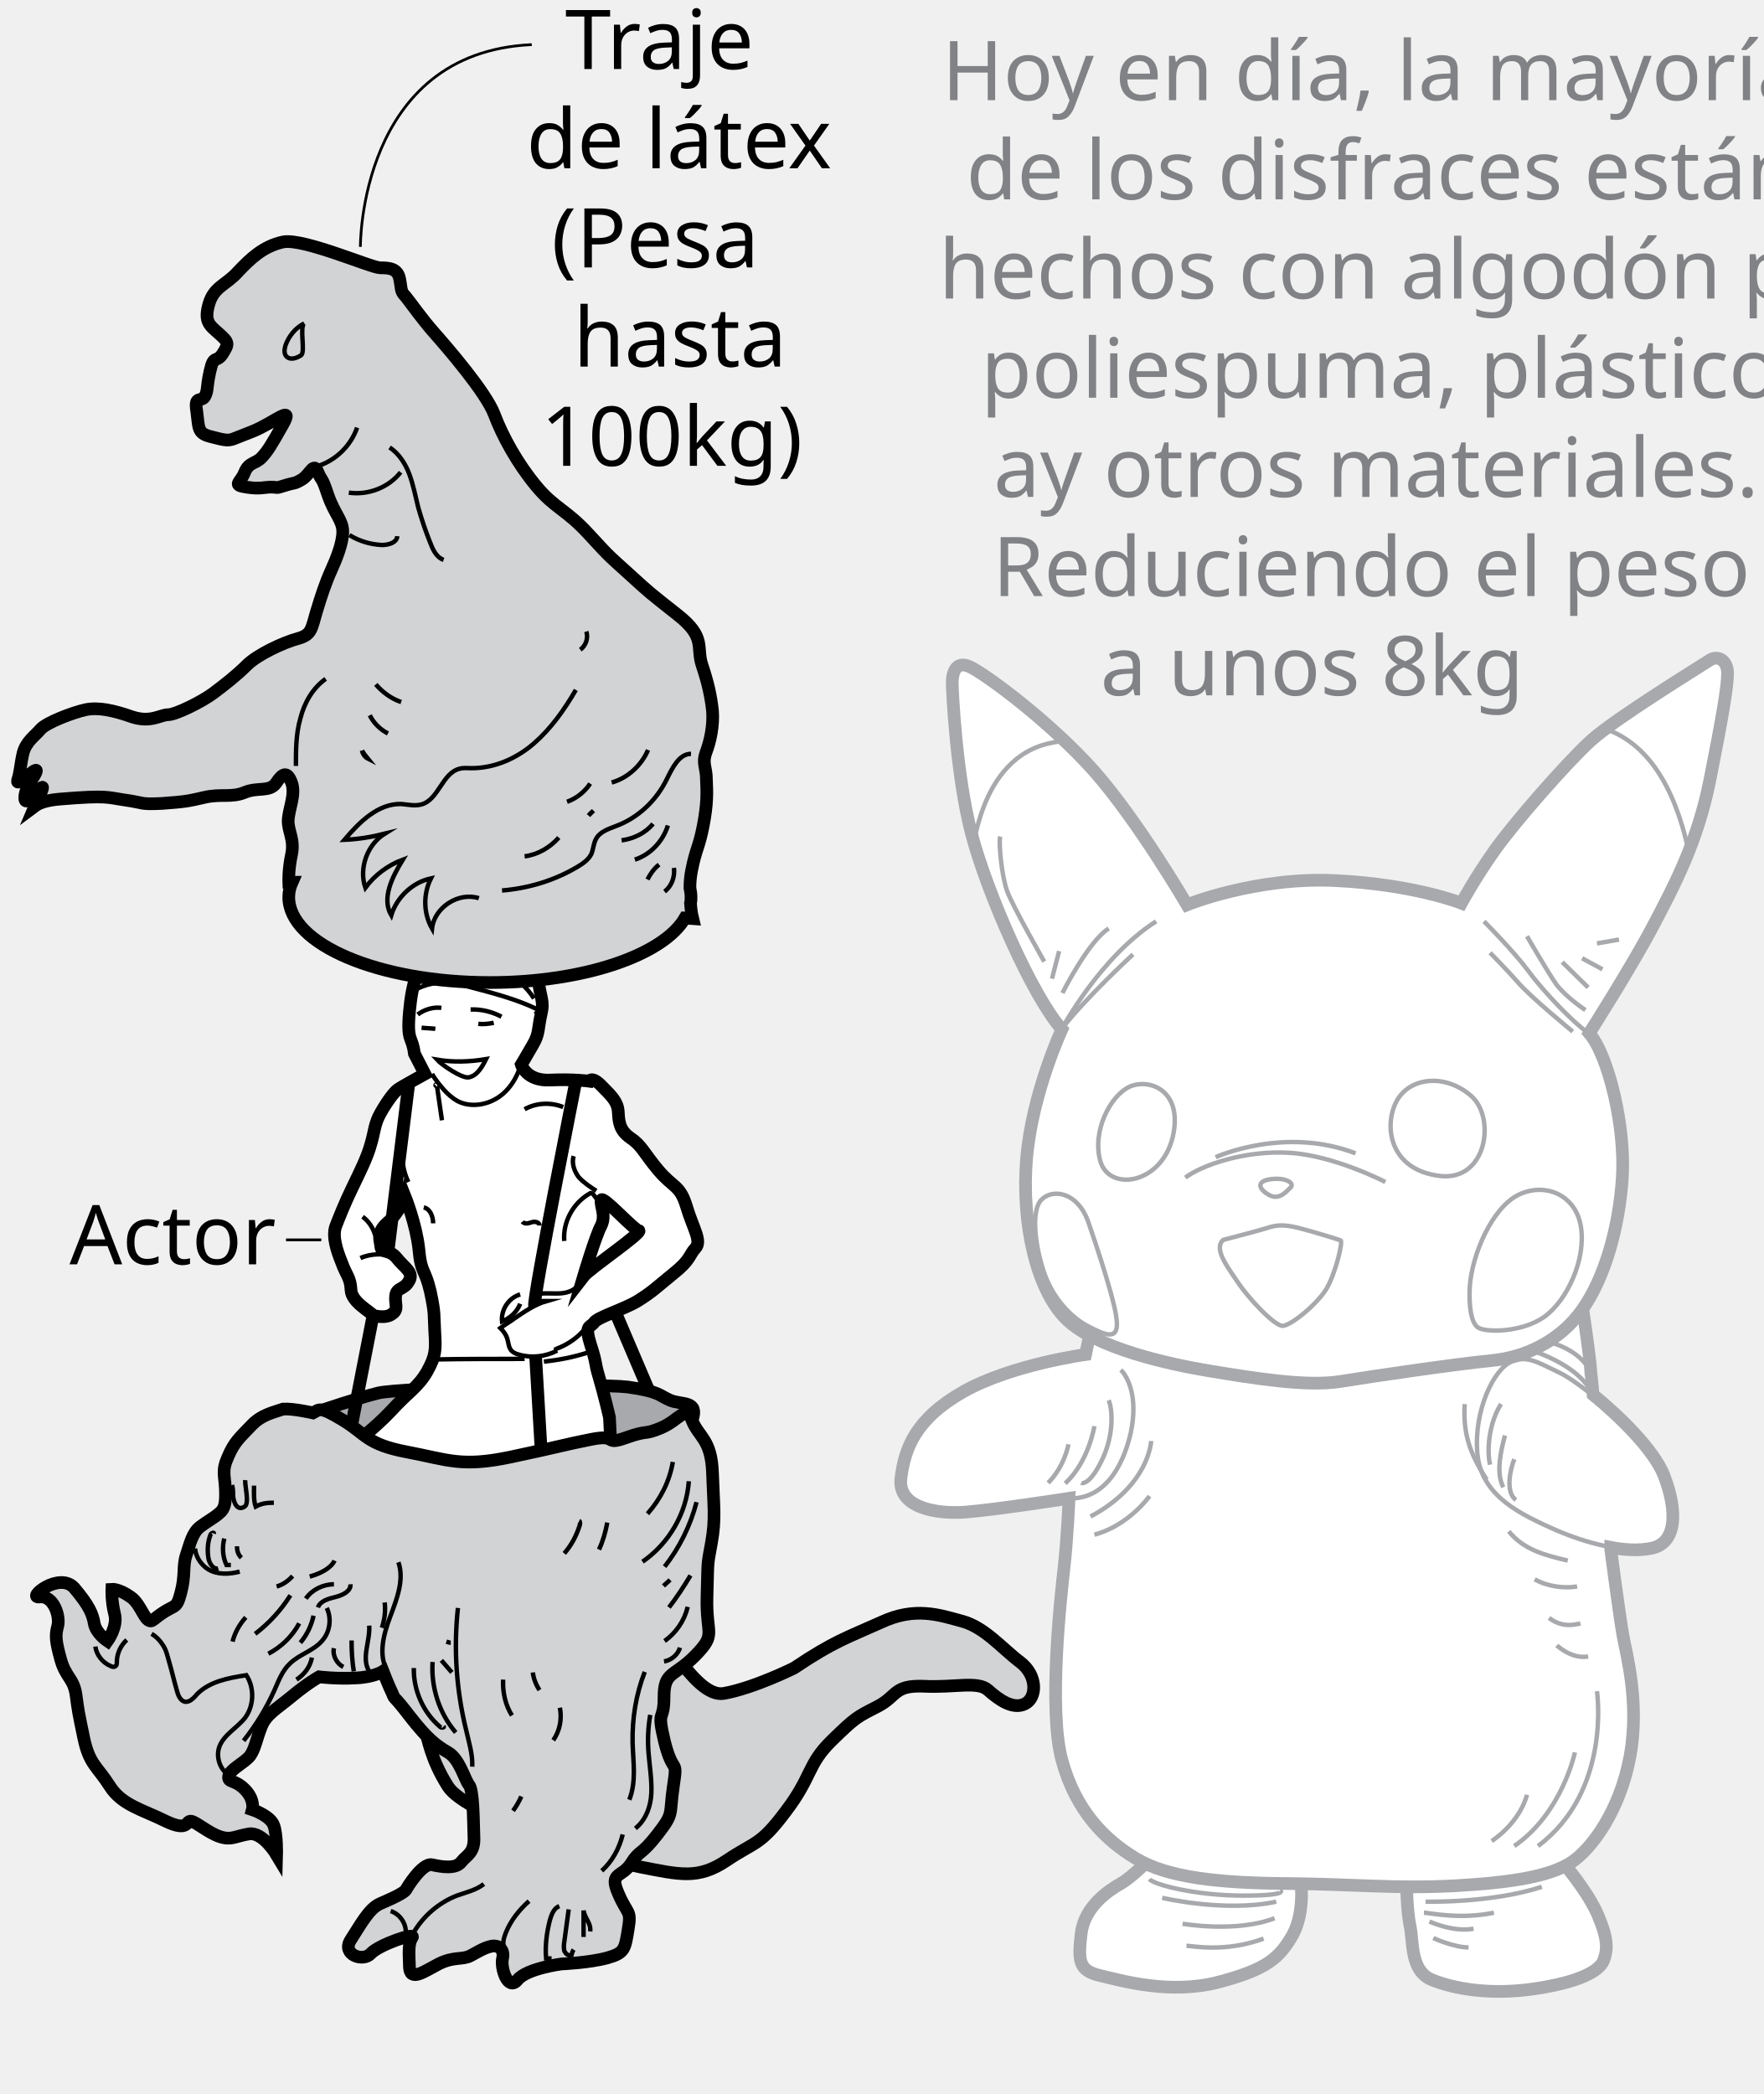
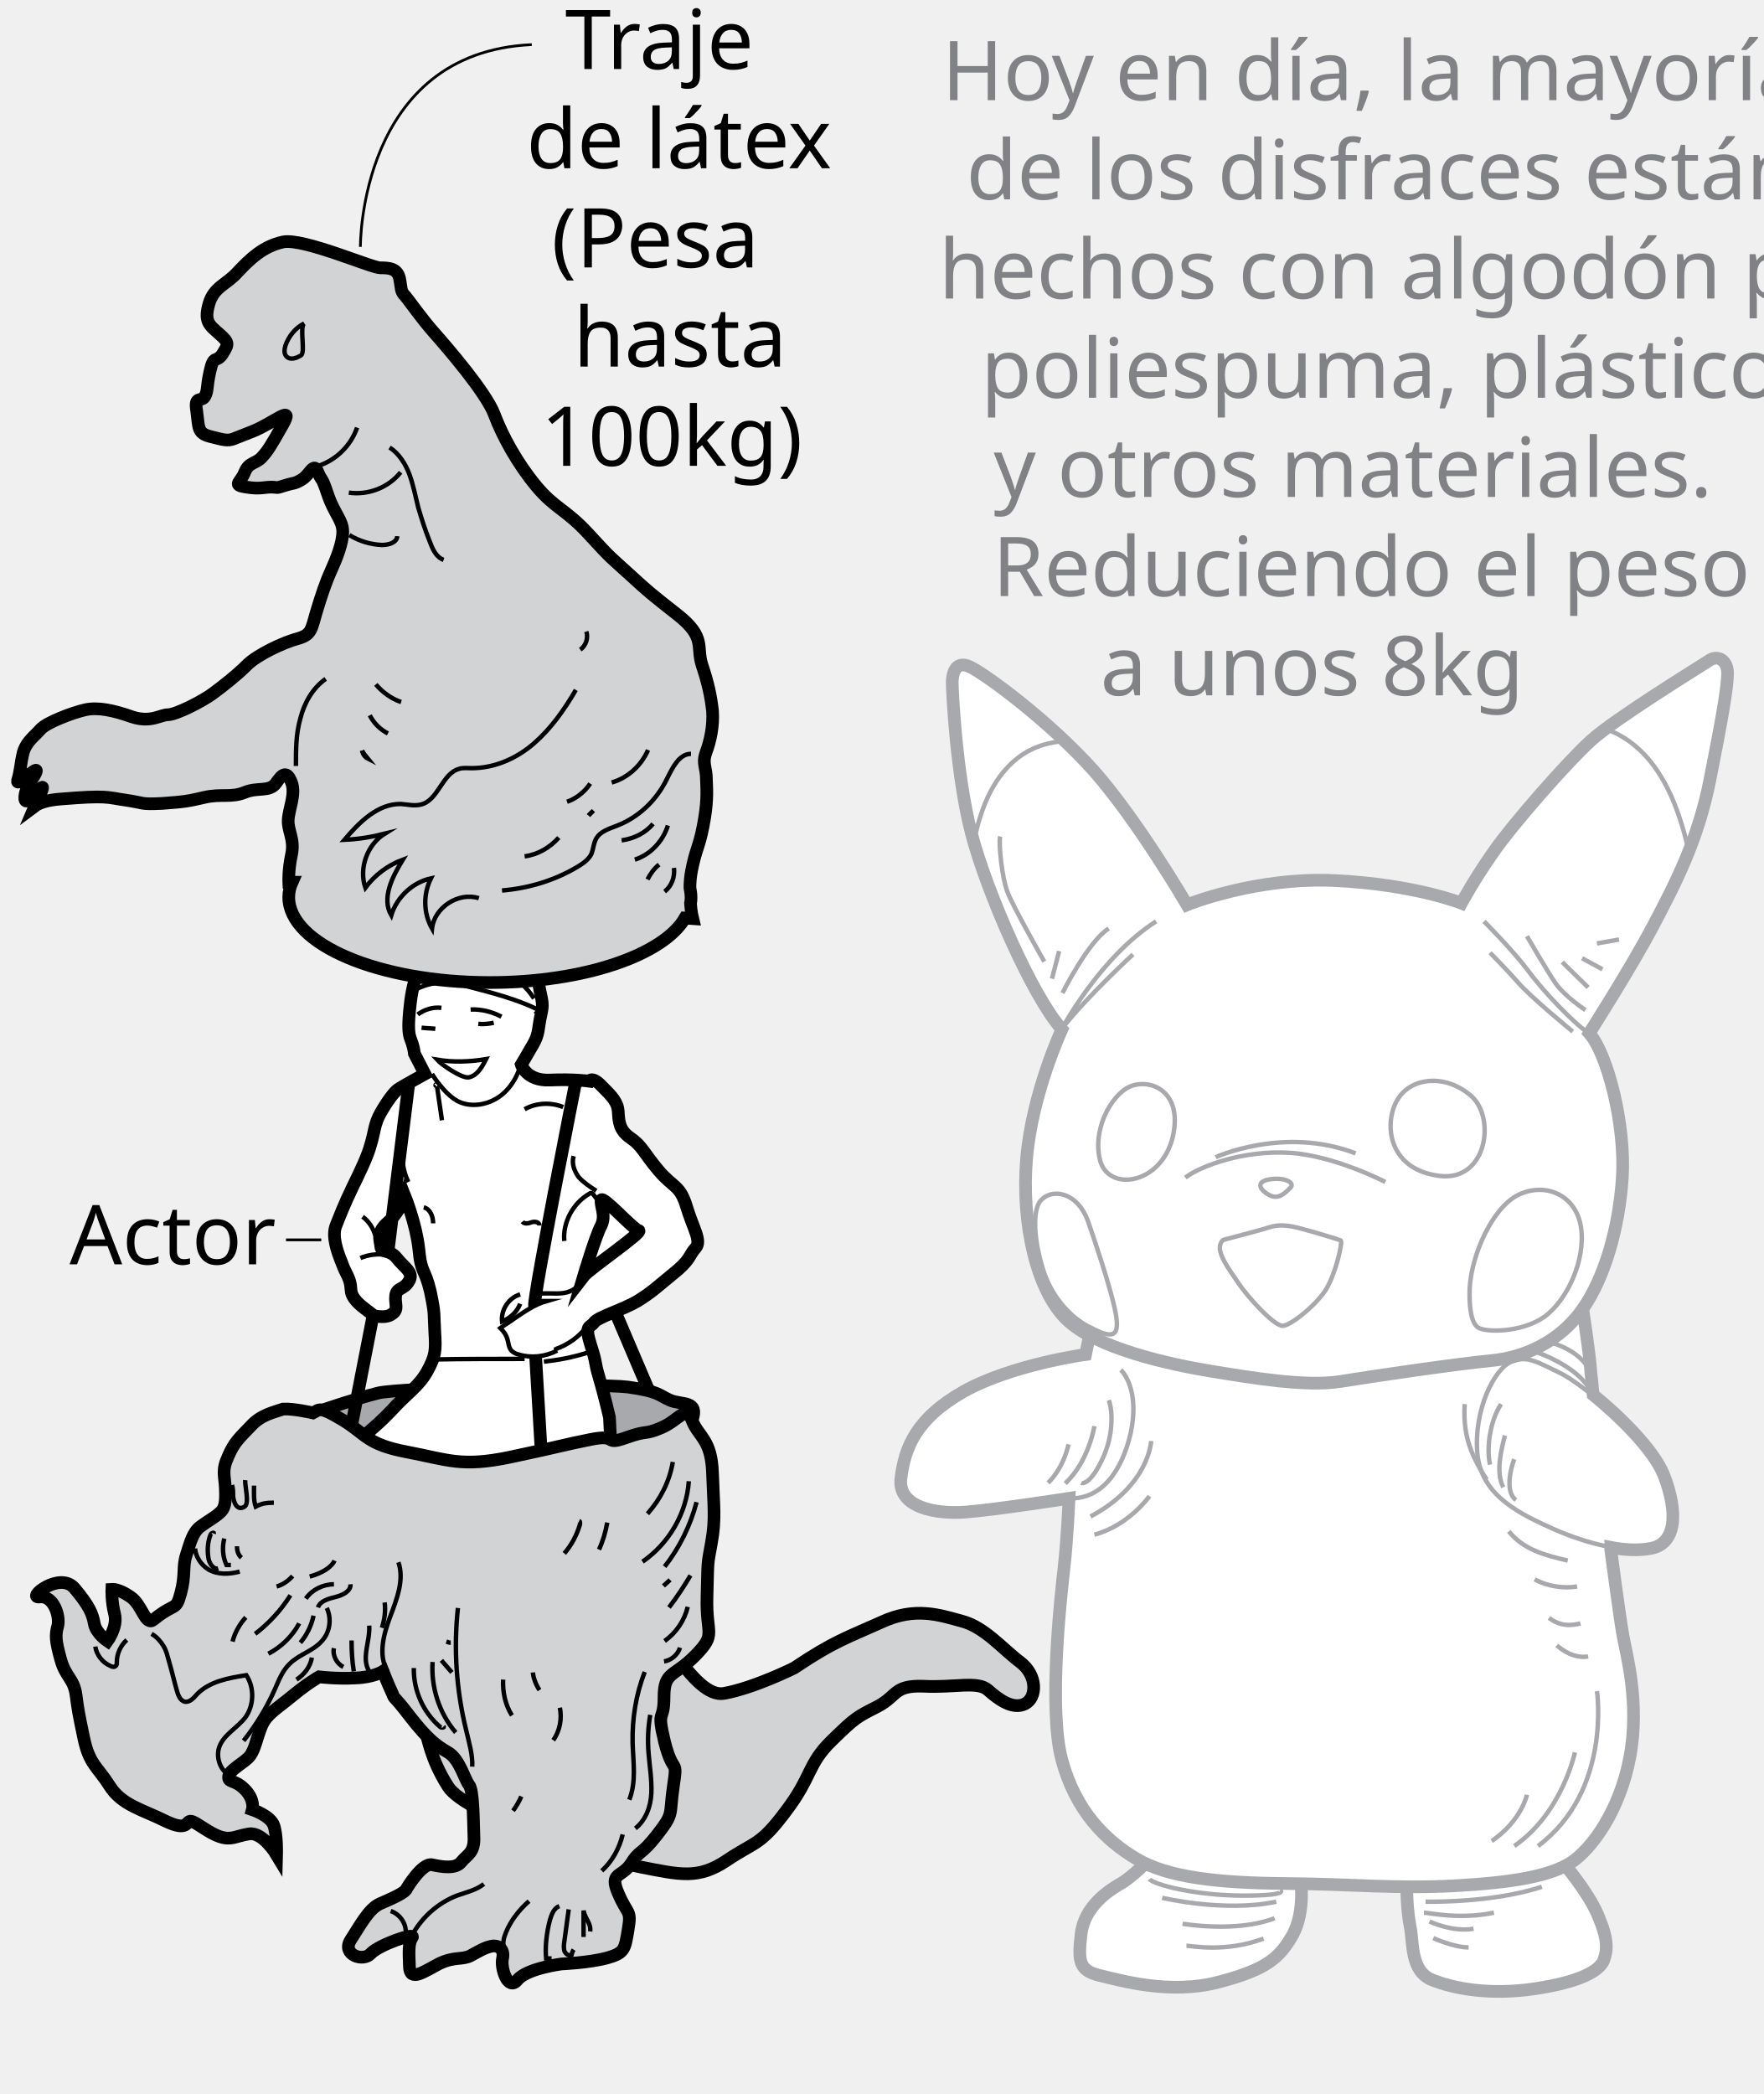
<svg xmlns="http://www.w3.org/2000/svg" version="1.1" id="Layer_1" x="0px" y="0px" viewBox="0 0 320 380" style="enable-background:new 0 0 320 380;" xml:space="preserve">
  <style type="text/css">
	.st0{fill:none;}
	.st1{fill:#A7A9AC;stroke:#000000;stroke-width:2.299;stroke-miterlimit:10;}
	.st2{fill:#D1D3D4;stroke:#000000;stroke-width:2.299;stroke-miterlimit:10;}
	.st3{fill:#FFFFFF;stroke:#000000;stroke-width:2.299;stroke-miterlimit:10;}
	.st4{fill:none;stroke:#000000;stroke-width:2.299;stroke-miterlimit:10;}
	.st5{fill:none;stroke:#000000;stroke-width:0.805;stroke-miterlimit:10;}
	.st6{fill:none;stroke:#000000;stroke-width:0.5;stroke-miterlimit:10;}
	.st7{font-family:'Roboto-Light';}
	.st8{font-size:15px;}
	.st9{fill:#FFFFFF;stroke:#A7A9AC;stroke-width:2.299;stroke-miterlimit:10;}
	.st10{fill:none;stroke:#A7A9AC;stroke-width:0.805;stroke-miterlimit:10;}
	.st11{fill:#808285;}
	.st12{font-family:'Roboto-LightItalic';}
	@keyframes baja{
		from{transform:translate(0,0);}
		to{transform:translate(0,86px);}
	}
	#animacion{
		  animation: baja 5s alternate infinite;
	}
</style>
  <rect x="-92.8" y="16.9" class="st0" width="55.6" height="32.4" />
  <path class="st1" d="M58.5,255.9c0,0,6.1-2.1,10.1-3.1s39.6-1.8,45.3-1.1c5.8,0.8,5.6,1.5,7.7,2.4s5.3,0,4,3.6  c-1.4,3.6-12.6,13-22.7,14.5s-31.6,1.7-37.9-3.1C58.7,264.5,58.5,255.9,58.5,255.9z" />
  <path class="st2" d="M77.3,314.8c0.4,0.4,0.7,4.2,4,9.4c3.3,5.2,27.7,13.2,34.9,14.6c7.2,1.4,10.5,2.3,15.7-1.2  c5.2-3.5,6-2.6,10.7-8.9c4.8-6.3,3.9-8.5,8.3-12.8c4.4-4.3,4.6-4.3,8.3-6.2s2.9-3.9,8.4-3.7c5.6,0.3,9.8-1,11.7,0.7s4.5,3.6,6.7,2.5  s2.3-5.2-0.9-7.6s-6.4-6.3-10.5-7.4s-8.5-2.7-14.7,0.2c-6.2,2.8-8.5,3.4-15.8,8.3c0,0-7.2,3.6-12.7,4.6s-11.8-13.1-16.5-16.5  c-4.7-3.3-14.8-2.6-16.1-2.3C97.6,289,77.3,314.8,77.3,314.8z" />
  <path class="st3" d="M67.7,238.7c-0.5-0.7-3.9-2.4-4-4.6c-0.1-2.3-0.9-2.7-1.7-5c-0.9-2.2-1.7-4.7-1.1-6.5c0.7-1.8,1.6-4.1,3-7  c1.4-2.9,2.8-5.7,3.4-8c0.7-2.3,0.6-3.6,1.8-5.7c1.2-2.1,2.4-3.7,3.1-4.2s4.9-2.8,4.9-2.8l-1.9-3.7c-0.4-3.3-1.4-2-0.9-7.6  s1.6-7.8,3.1-10.3s1.3-4.4,5.3-5.6c4-1.2,8.1-0.4,10.8,2.4c2.7,2.8,3.7,3,4.1,7.1c0.4,4,1.2,4.3,0.6,6.8c-0.6,2.6-0.3,3.6-1.5,5.6  c-1.2,2.1-2.1,3.6-2.1,3.6s0.9,3,5.2,2.8c4.3-0.2,7.1,0.2,7.1,0.2s0.5-1,2.3,0.9c1.9,1.9,2.9,2.9,3,4.7s0.2,3.3,2.2,4.7  c2.1,1.4,2.4,2.7,5.1,5.9s3.9,2.6,5.1,6.6s2.8,6.2,1.6,7.5c-1.2,1.3-0.8,2.1-4.1,4.7c-3.3,2.7-3.7,3.2-6.4,4.9  c-2.7,1.6-7.2,2.9-7.9,3.9c-0.7,1-1.8,0.3-0.6,4.1c1.2,3.7,0.6,2.8,1.5,5.8s1.9,7.3,1.9,7.3l0.4,8.1c0,0-28.5,2.8-34.7,1.6  c-6.1-1.2-13.1-3.7-12.4-4.5s3.9-3,7.1-6.4c3.1-3.4,4.9-4.3,6.5-7.1c1.6-2.9,1.6-3.9,1.4-7.2s0.1-3-0.8-7.3c-1-4.3-1.7-3.2-2.1-7.8  c-0.5-4.5-2.5-9.5-2.5-9.5s-0.9,2.8-3.1,4.7s-1.4,3.1-1.3,4.4c0.1,1.3,1.5,0.4,2.9,2.1c1.3,1.7,3.2,2.6,2.2,4.2  c-0.9,1.6-2.2,1.1-2.4,2.6c-0.2,1.5,0.6,2.5-0.6,3.3C70,239.4,67.7,238.7,67.7,238.7z" />
  <path class="st4" d="M105.9,231.6c1-1.3,11-8.1,10-8.3s-6.6-6.5-6.8-5.5c-0.2,1,0.9,2.7,0,4.6C108.1,224.2,105.9,231.6,105.9,231.6z  " />
  <path class="st2" d="M56.8,256.4c1.2-0.6,1.1-1.3,5.4,1.3c4.3,2.6,4.3,4.4,11.7,5.8s9.8,2.8,18.8,0.9s9.5-2.2,14.6-3.2  c5-1,2.1,1.2,6.3-0.3c4.2-1.5,3.1-0.4,6.4-1.8s4.5-4.3,5.6-1.3c1.2,3,3.5,3.4,3.7,9.5s0.6,8.3-0.2,12.7s-0.6,2.9-0.8,9.8  c-0.2,7,1.8,6.6-2.1,10.6s-5.7,2.8-5.7,7.6c0,4.8-1.4,1.8,0.1,8.1c1.6,6.3,2.4,2.7,1.6,8c-0.8,5.4,0.2,4.8-2.9,8.8s-3.2,2.7-4.8,5.3  c-1.7,2.6-4,1.5-2.3,5.4c1.7,4,2.4,2.9,1.8,6.5s-0.6,4.3-3.8,5.2c-3.3,0.9-8.3,1.1-8.3,1.1s-6.3,0.8-8,2.9s-3.1-2.1-2.7-3.9  s-0.9-2.5-2.1-2.2c-1.3,0.3-2.2,0.9-3.7,1.7s-3,0.1-5.8,1.5c-2.7,1.4-5.2,3.3-5.3,0.5c-0.1-2.8-0.2-4.3,0.5-5.3s-6,1.3-7.5,2.9  c-1.4,1.6-5.3,0.2-3.7-2.4c1.7-2.6,3.3-5.7,5.3-6.6s4.7-2,4.9-2.8c0,0,2.8-4.7,4.6-4.3c1.8,0.4,4.3,0.8,5.3-0.5s2.5-1.6,2.3-4.7  c-0.1-3-0.1-8.4-0.9-9.3c-0.8-1-1.7-4.7-3.8-5.9c-2.1-1.2-3.7-2.4-6.9-6.5c-3.2-4.2-2.7-2.9-3.2-4.2c-0.6-1.2-1.7-4-1.7-4  s-1.7,1.1-5,1.2c-3.3,0.2-6.6-0.2-6.6-0.2s-2,1.1-4.9,3.5s-4.7,3.3-5.6,5.6c-0.9,2.3-1.1,3.9-2,5.2c-1,1.3-3.7,2.5-3.9,3.7  c-0.2,1.3,1,0.5,2.9,2.4s1.4,3.7,1.4,3.7s3.3,1.1,3.9,2.9c0.6,1.7,0.5,5.3,0.5,5.3s-2.5-4.2-5-3.8s-3.2,1.2-5.3,0.5  s-4.2-2.6-5.2-2.8s-0.4,2-4.6,0c-4.2-2.1-8-2.9-10.2-6.4s-3.7-3.9-4.7-8.7c-1-4.8-1-4.8-1.4-7.8s-1.9-3.2-2.8-6.5  c-0.9-3.3-1-4.3-0.5-6.1c0.4-1.8-0.8-5.5-3.3-5.2s3.6-4.7,6.3-1.6c2.7,3.2,3.3,4.7,3.6,6.4c0.3,1.8,2.4,3.2,2.4,3.2s1.9-2.6,1.3-4.9  s-0.5-4.5-0.5-4.5s1.3-0.1,3.4,1.4c2.1,1.4,2.7,5.4,4.2,4.1c3.9-3.2,4-1.4,4.9-4.8c0.9-3.3,0.3-4.8,1-6.9s1.1-4.1,2.6-5.2  s2.5-1.6,3.4-2.4c1-0.8,1.2-1.8,1.1-4.4c-0.1-2.5-0.7-3.3,0.5-5.9c1.1-2.6,2.1-3.4,4.1-5.5c1.9-2.1,4.2-2.5,5.9-3.1  C53.3,255.6,56.8,256.4,56.8,256.4z" />
  <path class="st5" d="M72.3,283.5c1.1,3.2-0.3,6.7-1.5,9.9c-1.2,3.2-2.2,6.9-0.5,9.9" />
  <path class="st5" d="M67,295c0.2,2.8-1.5,5.9,0,8.3" />
  <path class="st5" d="M63.8,297.7c0,1.9,0.1,3.7,0.4,5.6" />
  <path class="st5" d="M60.6,299.1c-0.3,1.3,0.5,2.8,1.7,3.4" />
  <path class="st5" d="M69.8,290.8c0.2,1.5,0,3.1-0.5,4.6" />
  <path class="st5" d="M41.2,321.9c-1.4-1.1-2-3.2-1.4-4.9c0.8-2.2,3.2-3.4,4.7-5.3c1.6-2.2,1.7-5.4,0.2-7.7c-3.2,0.5-6.6,1.1-8.9,3.4  c-0.6,0.7-1.4,1.6-2.3,1.4c-0.8-0.2-1.2-1.2-1.4-2c-0.5-1.7-0.9-3.5-1.4-5.2c-0.3-1-0.5-2.1-1.1-3c-0.5-0.8-1.2-1.6-2.1-2.1" />
  <path class="st5" d="M23,297.6c-1.1,1-1.8,2.5-1.8,4c0,0.3,0,0.6-0.2,0.7c-0.2,0.3-0.7,0.2-1,0c-1.4-0.6-2.5-2-2.7-3.5" />
  <path class="st5" d="M44.2,315.9c2.3-2.9,4.2-6,5.7-9.4c0.7-1.6,1.4-3.4,2.7-4.6c1.7-1.7,4.3-2.3,5.9-4.2c1.4-1.6,1.7-4,0.8-5.9" />
  <path class="st5" d="M54.3,294.6c-1.3,2.4-3.3,4.3-5.6,5.5" />
  <path class="st5" d="M53.8,304.8c1.4-0.9,2.5-2.3,2.8-4" />
  <path class="st5" d="M54.5,298.1c1.2-1.4,2-3.1,2.4-4.9" />
  <path class="st5" d="M46.3,296.5c2.5-1.9,4.7-4.3,6.4-7" />
  <path class="st5" d="M55.5,290.1c1.1-1.6,3.1-2.6,5.1-2.6" />
  <path class="st5" d="M57.7,291.7c0.4-1.2,2-1.6,3.2-1.9s2.8-1,2.7-2.3" />
  <path class="st5" d="M60.7,283.2c-0.5,1.2-2.3,2.3-4.5,2.9" />
  <path class="st5" d="M53.1,286c-0.8,0.9-1.8,1.6-2.9,1.9" />
  <path class="st5" d="M44.6,293.5c-1.1,1.2-2,2.8-2.4,4.4" />
  <path class="st5" d="M35.4,281c0.1,1.5,1.1,3,2.4,3.8c1.7,1,3.8,0.9,5.7,0.4" />
  <path class="st5" d="M46.1,269.6c0,1.3-0.1,2.7,0.3,3.8c1.1-0.6,2.1-0.7,3.3-0.7" />
  <path class="st5" d="M42.1,269.5c0.2,0.6,0.2,1.3,0.2,2c0.1,1.1,0.7,2.8,2.1,1.9c0.9-0.6,0-3.8,0.1-4.8" />
  <path class="st5" d="M38.8,278.3c0.1-0.3-0.5-0.1-0.6,0.2c-0.5,1.3-0.6,2.7-0.4,4.1c0.1,1,0.9,2.3,1.8,2" />
  <path class="st5" d="M40.7,279.2c-0.4,1.6-0.3,3.3,0.4,4.8c0.3,0,0.5,0,0.8,0" />
  <path class="st5" d="M43,280.6c0,0.8,0.2,1.5,0.8,2.1" />
  <path class="st5" d="M83.1,291.8c-0.8,7.4-0.3,14.9,1.5,22.2c0.5,2.2,1.2,4.4,1.1,6.6" />
  <path class="st5" d="M75.1,302.7c-0.1,4,1.7,8.1,4.8,10.7c0.2,0.2,0.8,0.1,0.6-0.1" />
  <path class="st5" d="M78.5,301.6c-0.3,4.6,1.2,9.3,4.2,12.8" />
  <path class="st5" d="M80.1,301.3c0.6,0.7,1.3,1.5,1.9,2.2" />
  <path class="st5" d="M81,297.9c0.3,0.1,0.5,0.2,0.8,0.2" />
  <path class="st5" d="M125,268.8c-0.4,5.8-3.6,11.3-8.4,14.6" />
  <path class="st5" d="M126.4,272.6c-1.1,4.2-3.1,8.3-5.8,11.7" />
  <path class="st5" d="M122.1,265.3c-0.6,3.5-2.2,6.7-4.6,9.4" />
  <path class="st5" d="M125.3,285.9c-1.2,2-2.5,4-3.9,5.8" />
  <path class="st5" d="M124.8,291.6c-0.6,2.5-2.1,4.7-4.2,6.2" />
  <path class="st5" d="M123.4,299c-0.4,1.3-1.6,2.3-2.9,2.5" />
  <path class="st5" d="M121.6,286.7c-0.4,0.4-0.8,0.7-1.2,1.1" />
  <path class="st5" d="M117,303.4c-1.6,4.1-2.3,8.5-2.2,12.9c0.1,3.5,0.7,7-0.6,10.3" />
  <path class="st5" d="M118,311.2c-0.4,2.3-0.5,4.6-0.3,7s0.6,4.8,0.5,7.2s-1,4.9-2.9,6.4" />
  <path class="st5" d="M113,332.9c-0.6,2.5-1.9,4.9-3.8,6.6" />
  <path class="st5" d="M101.5,345.9c-1,0.4-1.4,1.5-1.7,2.5c-0.6,2.3-0.9,4.7-0.7,7c0.3,0,0.7,0,1,0" />
  <path class="st5" d="M103.2,346.5c-0.3,2-0.5,3.9-0.8,5.9c-0.1,0.5-0.1,1.1,0,1.6c0.2,0.5,0.7,1,1.3,0.8c0.1-0.4,0.2-0.7,0.4-1" />
  <path class="st5" d="M105.9,351.5c0-1.6,0-3.2,0-4.8c0.2,1.4,1.4,2.3,1.2,3.8" />
  <path class="st5" d="M91.3,304.8c-0.1,2.3,0.4,4.6,1.6,6.5" />
  <path class="st5" d="M96.7,303.5c0.1,1.1,0.6,2.3,1.2,3.2" />
  <path class="st5" d="M101.6,309.9c0.4,2,0,4.2-1.2,5.9" />
  <path class="st5" d="M94.6,326c-0.4,0.9-0.9,1.8-1.5,2.6" />
  <path class="st5" d="M75,350.8c1.8-3.1,4.6-5.5,7.9-6.8c1.7-0.6,3.5-1,4.9-2.1" />
  <path class="st5" d="M91.6,353.7c-0.5-0.9-0.2-2,0.2-3c0.9-2.2,2.4-4.1,4.2-5.7" />
  <path class="st5" d="M70.9,346.8c1.8,0.6,3,2.5,2.7,4.4" />
  <path class="st5" d="M105.1,276c0.2,0.1,0.2,0.5,0.1,0.8c-0.6,1.9-1.5,3.6-2.8,5.1" />
  <path class="st5" d="M110.2,276.3c-0.3,1.7-0.8,3.4-1.5,4.9" />
  <path class="st5" d="M102.4,225.2c-0.3-3.4,1.6-6.9,4.6-8.6c0.1-0.1,0.2-0.1,0.3-0.1c0.2,0,0.3,0.2,0.4,0.3c0.3,0.4,0.6,0.8,1,1.2" />
  <path class="st5" d="M94.8,221.7c0.4,0.5,1.1,0.3,1.7,0.1s1.4,0,1.4,0.6" />
  <path class="st5" d="M76.9,219.1c1.2,0.3,1.7,1.7,1.7,2.9" />
  <path class="st5" d="M65.8,220.8c1.1,0.8,1.9,2,2.3,3.4" />
  <path class="st5" d="M65.4,228.3c1.4-0.6,3-0.8,4.6-0.6" />
  <path class="st5" d="M78.4,194.9c0.6,1,1.3,1.9,2.1,2.8c0.7,0.8,1.6,1.6,2.5,2.1c2.5,1.3,5.7,0.7,7.9-1s3.5-4.4,4-7.2" />
  <path class="st5" d="M74.7,180c1.7-1.1,3.8-1.7,5.8-1.7c1.6,0,3.2,0.4,4.7,0.8c4.2,1.1,8.5,2.2,12.4,4.1c0,0.2-0.3,0.5-0.5,0.3" />
  <path class="st5" d="M88.9,173.9c0.5-0.9,1.8-0.6,2.7,0c1.6,1,3,2.4,4.1,4" />
  <path class="st5" d="M84.3,175.4c4.8-0.8,10,1.6,12.6,5.8" />
  <path class="st5" d="M92,171.7c1.6,0.4,2.9,1.6,3.5,3.1" />
  <path class="st5" d="M85.4,183.2c1.9-0.1,3.9,0.4,5.6,1.3" />
  <path class="st5" d="M75.8,184.1c1.2-0.9,2.8-1.4,4.3-1.2" />
  <path class="st5" d="M86.8,185.8c0.9,0.1,1.9,0,2.8-0.2" />
  <path class="st5" d="M76.5,186.5c0.8,0.1,1.7,0.1,2.5,0.2" />
  <path class="st5" d="M79.3,192.3c2.9,0.5,5.9,0.4,8.9-0.1c-0.7,1.4-1.6,3-3.1,3.3C83.9,195.8,80.1,193.2,79.3,192.3z" />
  <path class="st5" d="M79.1,197c-0.1,0.1-0.1-0.2,0-0.2s0.2,0.1,0.2,0.3c0.3,2.1,0.6,4.2,0.9,6.2" />
  <path class="st5" d="M95.2,201.3c2.1-1.2,4.8-1.3,7-0.4" />
  <path class="st5" d="M104.1,209.8c-0.4,1.3,0.1,2.7,0.9,3.8c0.9,1,2.1,1.8,3.2,2.5" />
  <path class="st5" d="M74.1,214.5c-1.2-2.5-1.4-5.4-0.6-8.1" />
  <path class="st5" d="M78.7,246.7c5.5-0.1,11-0.1,16.5-0.1" />
  <path class="st5" d="M98.7,247.1c2.7-0.3,5.3-0.8,7.8-1.6" />
  <path class="st5" d="M106.5,240.7c-1.4,1.9-3.4,3.3-5.6,4.1c0-0.1,0-0.2,0-0.3" />
  <path class="st5" d="M94.4,234.9c-2.1,0.6-3.5,2.8-3.3,4.9c1.5-0.6,2.7-1.7,3.3-3.2" />
  <path class="st5" d="M101.1,245.1c-2.1,1.1-4.7,1.4-7,0.7c-0.5-0.1-1-0.4-1.3-0.7c-0.5-0.6-0.5-1.3-0.7-2c-0.2-0.8-0.7-1.5-1.3-2.1  c0.8-0.6,1.7-1.1,2.5-1.7c1.9-1.3,3.8-2.6,5.9-3.2c-0.3,0-0.7,0-1,0" />
  <path class="st5" d="M97.7,234.8c1.3-0.2,2.7,0,4.1-0.1s2.8-0.7,3.4-1.9" />
  <line class="st4" x1="98.2" y1="263.2" x2="97.2" y2="246.2" />
  <path class="st4" d="M97,237c-0.3-1.4,7.5-40.8,7.5-40.8" />
  <line class="st4" x1="74.2" y1="196.5" x2="70.4" y2="227.2" />
  <line class="st4" x1="67.7" y1="238.7" x2="63.8" y2="258.7" />
  <line class="st4" x1="111.7" y1="238.2" x2="117.8" y2="252.5" />
  <line class="st6" x1="51.9" y1="225" x2="58.3" y2="225" />
  <text transform="matrix(1 0 0 1 12.6177 229.4367)" class="st7 st8">Actor</text>
  <g>
    <g>
      <path class="st9" d="M209,336.8c-0.1,0.4-3.5,3.8-5.6,5s-6.6,4.1-7.2,9.1c-0.6,5-0.4,6.7,3.4,7.6c3.8,0.9,12.7,3.5,21.5,1.2    s11.1-4.4,13.5-8.6c2.3-4.2,1.6-10.7,1-11.1C235.1,339.4,209,336.8,209,336.8z" />
      <path class="st9" d="M255.3,340.4c-0.1,1.8,0,6.3,0.6,9.2c0.6,2.9,0,8.1,4,9.7c4,1.6,10.5,2.8,18.6,1.6s11.7-3.2,12.5-5.1    c0.7-1.9,0.9-3.7-1-8.2s-6.7-10-6.7-10L255.3,340.4z" />
      <path class="st9" d="M301.9,267.6c-1.9-4.6-7.9-10.5-12.8-14.5c-0.2-2-0.3-3.4-0.4-3.9c-0.1-2.8-1.8-13.8-1.8-13.8l-89.2,7    l-0.7,3.4c0,0-13.3,1.8-22.1,6.7c-8.8,5-10.7,10.3-11.4,15.7c-0.7,5.4,6.4,6.6,11.7,6.2s18.8-2.5,18.8-2.5s-0.3,7.2-0.9,12.5    c-0.6,5.3-2.9,25.8-0.4,35s7.8,14.5,13.5,17.9s14.8,4.4,27.1,4.5s20.2,1,30.9,0.4c10.7-0.6,17.1-1.8,20.9-4.2    c3.8-2.5,8.9-9.5,10.7-19.3c1.8-9.8-0.7-18.6-1.3-22c-0.6-3.4-2.2-15.5-2.2-15.5s0-0.1,0-0.4c2.6,0.5,5.1,0.6,7.2,0.2    C304.2,280.2,304.6,274.5,301.9,267.6z" />
      <path class="st10" d="M203.4,248.6c1.2,1.2,3.2,4.8,1.8,11.4c-1.5,6.6-5.1,12.2-11.3,11.9" />
      <path class="st10" d="M274.3,247.1c-3.2,1.3-6.9,8.9-6.2,16.7c0.7,7.8,8.1,11.1,14.1,13.8c6,2.6,12.3,4.1,17.1,3.4    c4.8-0.7,5.3-6.4,2.5-13.3S287,251,283,249.1S277.1,245.9,274.3,247.1z" />
      <path class="st9" d="M215.4,164.2c0,0-8.8-15.1-16.8-24.2c-8.1-9.1-19.8-17.7-22.6-19s-3.2,1.6-3.2,2.9s0.7,16.7,3.5,27.4    s11.1,29.6,16.4,35.5c0,0-5.4,11.6-6.4,23.4s1.8,23.9,7.2,29.2s18.8,8.2,26.1,9.4s17.4,2.9,23.6,1.9c6.2-1,21.2-3.2,27.5-3.8    c6.3-0.6,12.5-3.7,16.4-9.2c4-5.6,6.7-14.7,7.3-24c0.6-9.4-2.6-22.3-6-26.2c0,0,7.6-11.9,11.6-19.5s8.1-15.4,10.3-26.5    c2.2-11.1,3.2-16.8,3.2-19.3s-1.9-3.4-3.4-2.3c-1.5,1-17,10.5-21.4,14.5s-14.2,15.2-17.6,20.1c-3.4,4.8-5.9,9.4-5.9,9.4    s-8.5-3.4-22.9-4.1S215.4,164.2,215.4,164.2z" />
      <path class="st10" d="M313.4,122c0-2.5-1.9-3.4-3.4-2.3c-1.3,0.9-12.9,8-18.9,12.5c3.1,1,7.1,3.4,10.3,8.7c2.7,4.4,4.2,9.7,5,13.4    c1.5-3.9,2.9-8.1,3.8-13C312.4,130.2,313.4,124.5,313.4,122z" />
      <path class="st10" d="M176,121c-2.8-1.3-3.2,1.6-3.2,2.9s0.7,16.7,3.5,27.4c0.1,0.5,0.3,1,0.4,1.6c1.1-5.6,3.2-11.5,7.8-15.2    c3-2.4,6.4-3.1,8.7-3.2C186,127.6,178.2,122,176,121z" />
      <path class="st10" d="M287.9,187.2c-2.2-1.5-7.6-7-10.4-10.8s-8.2-9.2-8.2-9.2" />
      <path class="st10" d="M212.8,206.4c2-8.5-4.2-10.8-7.8-9.2c-3.5,1.6-6.9,8.1-5.3,13.6C201.4,216.3,210.7,214.9,212.8,206.4z" />
      <path class="st10" d="M267,198.9c-4.8-4.2-11.3-3.4-13.6,1s-1.3,12.4,7.9,13.5C269.8,214.4,271.5,202.9,267,198.9z" />
      <path class="st10" d="M230.4,216.9c-1.9-1-2.6-2.5,0.1-2.9c2.8-0.4,4.5,0.7,3.7,1.5S232.1,217.8,230.4,216.9z" />
      <path class="st10" d="M215.1,213.7c2.9-2.2,10.7-5,18.9-4.5s17.4,5.3,17.4,5.3" />
      <path class="st10" d="M222,225c0,0,6.9-1.8,8.1-2.2c1.2-0.4,2.6-0.7,5.4,0c2.8,0.7,7.3,2.1,7.8,2.3c0.4,0.3-0.9,5.9-2.6,8.8    c-1.8,2.9-6.4,6.6-7.9,6.7c-1.5,0.1-6.3-5.1-8.1-7.8S220.1,226.6,222,225z" />
      <path class="st10" d="M197.4,221.5c-1.9-5.1-6.3-5.9-8.4-3.8c-2.1,2.1-1,9.2,0.6,13.6s4.8,7.8,7.9,9.4c3.1,1.6,5.7,2.8,5.1-1.5    C202.1,234.9,197.4,221.5,197.4,221.5z" />
      <path class="st10" d="M266.7,233.8c0.3-6,4.1-14.7,8.9-17s10.4,0,11.3,5.9s-2.5,13.3-6.7,16.3c-4.2,2.9-10.7,2.8-12,1.9    C266.8,239.9,266.6,236.5,266.7,233.8z" />
      <path class="st10" d="M277.1,244.8c0,0,9.5,2.6,11.9,8.3" />
      <path class="st10" d="M280.5,243.4c0,0,6.1,1.1,8.2,5.7" />
      <path class="st10" d="M265.8,254.8c-0.3,5,0.7,8.7,4,13.7" />
      <path class="st10" d="M272.4,254.8c-2,3-2.7,8-2,11" />
      <path class="st10" d="M273.1,260.5c-0.7,2.7-1.7,6.7-0.3,9.4" />
      <path class="st10" d="M274.8,264.8c-0.7,1.7-1.7,6,0.3,7.4" />
      <path class="st10" d="M201.2,254.1c0.7,1.7,1,6.4-1.3,11c-2.3,4.7-3.7,4-3.7,4" />
      <path class="st10" d="M198.6,258.8c0,0-1,6.4-5.3,10.4" />
      <path class="st10" d="M193.9,262.1c0,0-0.7,4-3.7,7" />
      <path class="st10" d="M273.8,277.9c2.7,3.3,6.4,4.3,10.7,5.3" />
      <path class="st10" d="M278.5,286.6c2.3,1.3,5.3,1.7,7.7,1.3" />
      <path class="st10" d="M281.1,293.6c1.3,1,3,1.7,5.7,1" />
      <path class="st10" d="M282.5,298.6c2,1.7,4,2.3,5.7,2" />
      <path class="st10" d="M289.8,306.9c0,0,2.7,18.1-10.7,28.1" />
      <path class="st10" d="M285.8,318c0,0-2.3,11-11,17" />
      <path class="st10" d="M277.1,325.7c0,0-1,4.7-6.4,8.4" />
      <path class="st10" d="M208.9,261.5c0,0-0.3,8-11,13.7" />
      <path class="st10" d="M208.6,271.5c0,0-3.7,5.3-10,7" />
      <path class="st10" d="M220.6,210c0,0,12.4-5.7,25.4-0.7" />
      <path class="st10" d="M270.4,172.9c0,0,2.7,2.7,5,5.3c2.3,2.7,10,9,10,9" />
      <path class="st10" d="M277.1,169.9c0,0,3.7,6.4,5.3,8.7c1.7,2.3,5.3,4.7,5.3,4.7" />
      <line class="st10" x1="283.5" y1="174.6" x2="288.2" y2="179.2" />
      <line class="st10" x1="287.1" y1="173.9" x2="290.8" y2="175.9" />
      <line class="st10" x1="289.8" y1="171.2" x2="293.8" y2="170.5" />
      <path class="st10" d="M181.5,151.8c-0.3,1.3,0.3,7.4,1.3,10c1,2.7,6.7,12.7,6.7,12.7" />
      <line class="st10" x1="192.2" y1="172.6" x2="190.9" y2="177.6" />
      <path class="st10" d="M201.2,168.5c-3.7,2.3-8.4,11.7-8.4,11.7" />
      <path class="st10" d="M205.6,173.2c0,0-8.7,8-12.9,13.5c0,0,6.9-13,17.1-19.5" />
      <path class="st10" d="M208.6,341c0.7,1,8.4,3,17,3s6.7-1,6.7-1" />
      <path class="st10" d="M210.9,344.4c0,0,11.4,2.7,20.7,0.7" />
      <path class="st10" d="M214.6,349.1c0,0,9.7,1.7,16.7-1" />
      <path class="st10" d="M215.3,353.1c1,0,7,1.3,14-1.3" />
      <path class="st10" d="M258.7,345.1c0,0,12,0.3,21.1-2.7" />
      <path class="st10" d="M258.4,347.1c1,0,6.4,1.3,12.7,0" />
      <path class="st10" d="M259.4,348.7c0,0,4.3,2,8,1.3" />
      <path class="st10" d="M260.1,351.7c0,0,3.7,1.7,6.4,1.7" />
    </g>
  </g>
  <rect x="172.1" y="6.9" class="st0" width="137.5" height="147.6" />
  <text transform="matrix(1 0 0 1 170.9472 18.1756)" class="st11 st7 st8">Hoy en día, la mayoría</text>
  <text transform="matrix(1 0 0 1 175.3486 36.1756)" class="st11 st7 st8">de los disfraces están</text>
  <text transform="matrix(1 0 0 1 170.3661 54.1756)" class="st11 st7 st8">hechos con algodón pp, </text>
  <text transform="matrix(1 0 0 1 178.0126 72.1756)" class="st11 st7 st8">poliespuma, plástico </text>
-   <text transform="matrix(1 0 0 1 180.312 90.1756)" class="st11 st7 st8">ay otros materiales. </text>
+   <text transform="matrix(1 0 0 1 180.312 90.1756)" class="st11 st7 st8">y otros materiales. </text>
  <text transform="matrix(1 0 0 1 180.1367 108.1756)" class="st11 st7 st8">Reduciendo el peso </text>
  <text transform="matrix(1 0 0 1 199.6757 126.1756)" class="st11 st7 st8">a unos 8kg</text>
  <g id="animacion">
    <g>
      <path class="st5" d="M47.5,55.2c0.5-2.4,2.3-4.5,4.7-5.2" />
      <path class="st5" d="M51.7,46.7c1.3-0.7,2.9-1.1,4.4-1" />
      <path class="st5" d="M63,49.2c0.9,0.4,1.7,1,2.4,1.8" />
      <path class="st5" d="M68.6,54.9c1.2,0.7,2.1,1.8,2.7,3" />
      <path class="st5" d="M118.7,163.2c-0.9,0.6-1.7,1.3-2.6,1.9" />
      <path class="st5" d="M111.8,160.2c-0.5,2.1-2.1,4-4.1,4.8" />
      <path class="st5" d="M105.9,168.9c-0.6,0.3-1.2,0.5-1.8,0.8" />
      <path class="st5" d="M103.2,163.4c0.4-1.2,1.3-2.3,2.4-2.9" />
      <path class="st5" d="M111,167.6c0.9,0.2,1.9-0.6,2-1.5" />
      <path class="st5" d="M114.9,158.9c0.4-0.2,0.8-0.4,1.2-0.6c-0.4,0.1-0.8,0.2-1.2,0.3" />
      <g>
        <path class="st2" d="M128.1,136.6c0.8-2.1,1.4-4.9,1.2-7.6c-0.3-2.7-0.8-5-1.9-8.3c-1.1-3.3,0.8-5-4.4-9.1     c-5.2-4.1-5.2-4.1-8.7-7.3c-3.5-3.2-3.2-2.7-7.4-7.3c-4.2-4.6-6.2-4.7-9.6-8.8c-3.4-4.1-6.1-9-7.6-13s-8.6-12.2-10.9-14.8     s-4.3-5.5-5.2-6.6c-1-1-0.7-1.4-1.1-3.3c-0.4-1.8-1.9-1.9-3.5-1.9s-13.9-5.4-17.6-4.7c-3.7,0.8-6,3.1-8.2,5.4     c-2.1,2.4-4.4,2.7-5.3,5.9c-0.9,3.2,0.1,3.8,1.9,5.4c1.8,1.6,1.7,1.8,0.6,3.6c-1.2,1.8-1.6,0-2.3,3.2s-0.3,3.3-0.9,4.5     c-0.6,1.2-2-0.3-1.5,2.7c0.4,3,0.1,4,2.4,4.6c2.4,0.6,3.2,0.9,4.4,0.4s-0.7,0.3,3.3-1.3c4-1.6,7.7-5.1,5.5-1.2s-2.7,4.7-3.8,5.9     c-1.1,1.2-2.3,0.8-3.1,2.7c-0.7,1.9-2.4,2.3,0.3,2.7c2.6,0.4,3.1,0,4.5,0s0.6,0.3,2.5-0.3c1.9-0.6,1.6-0.2,3.1-1.1     s2.1-3.3,2.9-1.3c0.8,1.9,0.6,0.5,1.8,4.1c1.2,3.5,2.7,4.6,2.7,6.7c0,2-1.1,4.8-2.1,7s-1.8,4.6-2.7,7.6s-0.8,4.1-3.4,4.8     c-2.6,0.7-7.3,2.9-9.2,4.8c-1.9,1.9-4.1,3.6-6.1,5.1s-6.8,3.9-8.2,3.9s-3.1,1.5-6.5,0.4c-3.4-1.2-6.2-1.8-8.5-1.3s-7,2.3-8.1,3.5     c-1.1,1.3-2.6,2.2-3.2,4.3c-0.5,2.1-0.5,3.5-1,5c-0.4,1.5,3.5-2.6,3.4-1.7s-2.2,3-2.1,5c0.1,2,3.6-3.2,3.2-1.8     c-0.2,0.8-0.9,2-1.4,3.2c0.8-0.6,2.2-1.1,4.7-1.3c8.6-0.7,8.3-0.3,11.8,0.2s2.5,0.8,6.6,0.6c4.1-0.3,4.7-0.4,7.7-1.1     s4.9,0.1,7.3-0.9c2.4-1,4.5,0,5.7-1.7c1.2-1.8,2-2.2,2.8-0.1c0.8,2.1-0.5,4.8-0.6,6.8s1.2,3.5,0.6,6.3c-0.6,2.8-0.5,5-0.5,5H53     c-0.4,0.9-0.6,1.8-0.6,2.7c0,8.6,16.4,15.5,36.5,15.5c17.1,0,31.5-5,35.4-11.7l1.4,0.1c0,0-0.3-1.2-0.4-2.8     c0.1-0.4,0.1-0.7,0.1-1.1c0-0.6-0.1-1.1-0.2-1.7c0-1,0.1-2.1,0.3-3.1c0.8-4.1,1.3-4,2.1-8.1c0.8-4.1,0.7-6.1,0.6-8.4     C128.2,139.2,127.4,138.6,128.1,136.6z" />
        <path class="st5" d="M55.2,58.7c-1.6,0.8-2.8,2.3-3.4,4c-0.2,0.7-0.3,1.5,0.2,2c0.7,0.7,1.8,0.3,2.6-0.2     C55.5,64,54.3,59.4,55.2,58.7z" />
        <path class="st5" d="M125.4,136.8c-2.2,0-3.4,2.6-4.4,4.6c-1.9,3.9-5.2,7-9.2,8.5c-1.3,0.5-2.8,1-3.5,2.1c-0.6,0.9-0.6,2.1-1,3     c-0.5,1-1.5,1.7-2.5,2.3c-4.2,2.5-8.9,3.9-13.7,4.3" />
        <path class="st5" d="M104.5,125.2c-2.1,3.6-4.5,7-7.6,9.7c-3.1,2.7-7.1,4.5-11.3,4.5c-0.8,0-1.5-0.1-2.2,0.1     c-3.2,0.8-3.8,5.7-7,6.5c-1.2,0.3-2.4,0-3.6-0.1c-4.2-0.1-7.6,3.3-10.3,6.5c2.5-0.1,4.9-0.5,7.3-1.1c-3.2,2-4.7,6.3-3.5,9.8     c1.7-2.3,4.1-4.1,6.8-5.1c-1.9,3.1-3.9,7-2.1,10.1c1-3.3,3.9-6,7.2-6.7c-1.4,2.8-1.4,6.3,0.2,9.1c0.4-3.8,4.8-6.7,8.5-5.5" />
        <path class="st5" d="M117.6,136.1c-1.2,2.8-3.7,5.1-6.6,5.9" />
        <path class="st5" d="M107.1,142.2c-1,1.5-2.5,2.7-4.2,3.3" />
        <path class="st5" d="M95.2,155.4c2.4-0.3,4.6-1.6,6.2-3.4" />
        <path class="st5" d="M106.8,148c0.3-0.3,0.6-0.6,0.9-0.9C107.4,147.4,107.1,147.6,106.8,148" />
        <path class="st5" d="M121.2,149.8c-0.9,2.9-3.2,5.3-6,6.2" />
        <path class="st5" d="M118.5,149.5c-1.4,1.7-3.5,2.7-5.7,3" />
        <path class="st5" d="M119.6,156.9c-0.9,0.7-1.6,1.7-2.1,2.7" />
        <path class="st5" d="M120.6,161.8c1.3-1,1.9-2.7,1.7-4.3" />
        <path class="st5" d="M106.4,114.6c0.4,1.2-0.1,2.6-1.1,3.3" />
        <path class="st5" d="M70.7,81.2c1.7,1.1,2.9,3,3.6,4.9s1.1,4,1.6,6c0.6,2.1,1.3,4.2,2.1,6.2c0.5,1.3,1.1,2.8,2.5,3.3" />
        <path class="st5" d="M57.9,84.5c3.2-1.1,5.8-3.7,6.9-6.9" />
        <path class="st5" d="M63.3,89.4c3.5,0.5,7.2-0.9,9.4-3.7" />
        <path class="st5" d="M63.4,97.1c1.8,1.1,3.8,1.7,5.9,1.8c1.2,0,2.7-0.4,2.8-1.6" />
        <path class="st5" d="M53.7,139c0-2.9,0-5.8,0.8-8.6c0.7-2.8,2.2-5.5,4.6-7.2" />
        <path class="st5" d="M68.2,124.2c1.2,1.4,2.8,2.6,4.6,3.2" />
        <path class="st5" d="M67.1,129.8c0.7,1.4,1.9,2.6,3.3,3.3" />
        <path class="st5" d="M65.7,136.2c0.1,0.6,0.5,1.2,1.1,1.5C66.4,137.2,66,136.8,65.7,136.2" />
      </g>
    </g>
    <text transform="matrix(1 0 0 1 102.5439 12.5277)" class="st7 st8">Traje</text>
    <text transform="matrix(1 0 0 1 95.5321 30.5277)" class="st7 st8">de látex</text>
    <text transform="matrix(1 0 0 1 100.0966 48.5277)" class="st12 st8">(Pesa</text>
    <text transform="matrix(1 0 0 1 104.0526 66.5277)" class="st12 st8">hasta</text>
    <text transform="matrix(1 0 0 1 98.1601 84.5277)" class="st12 st8">100kg)</text>
    <path class="st6" d="M65.4,44.8c0,0-0.3-35.3,31.1-36.7" />
  </g>
</svg>
